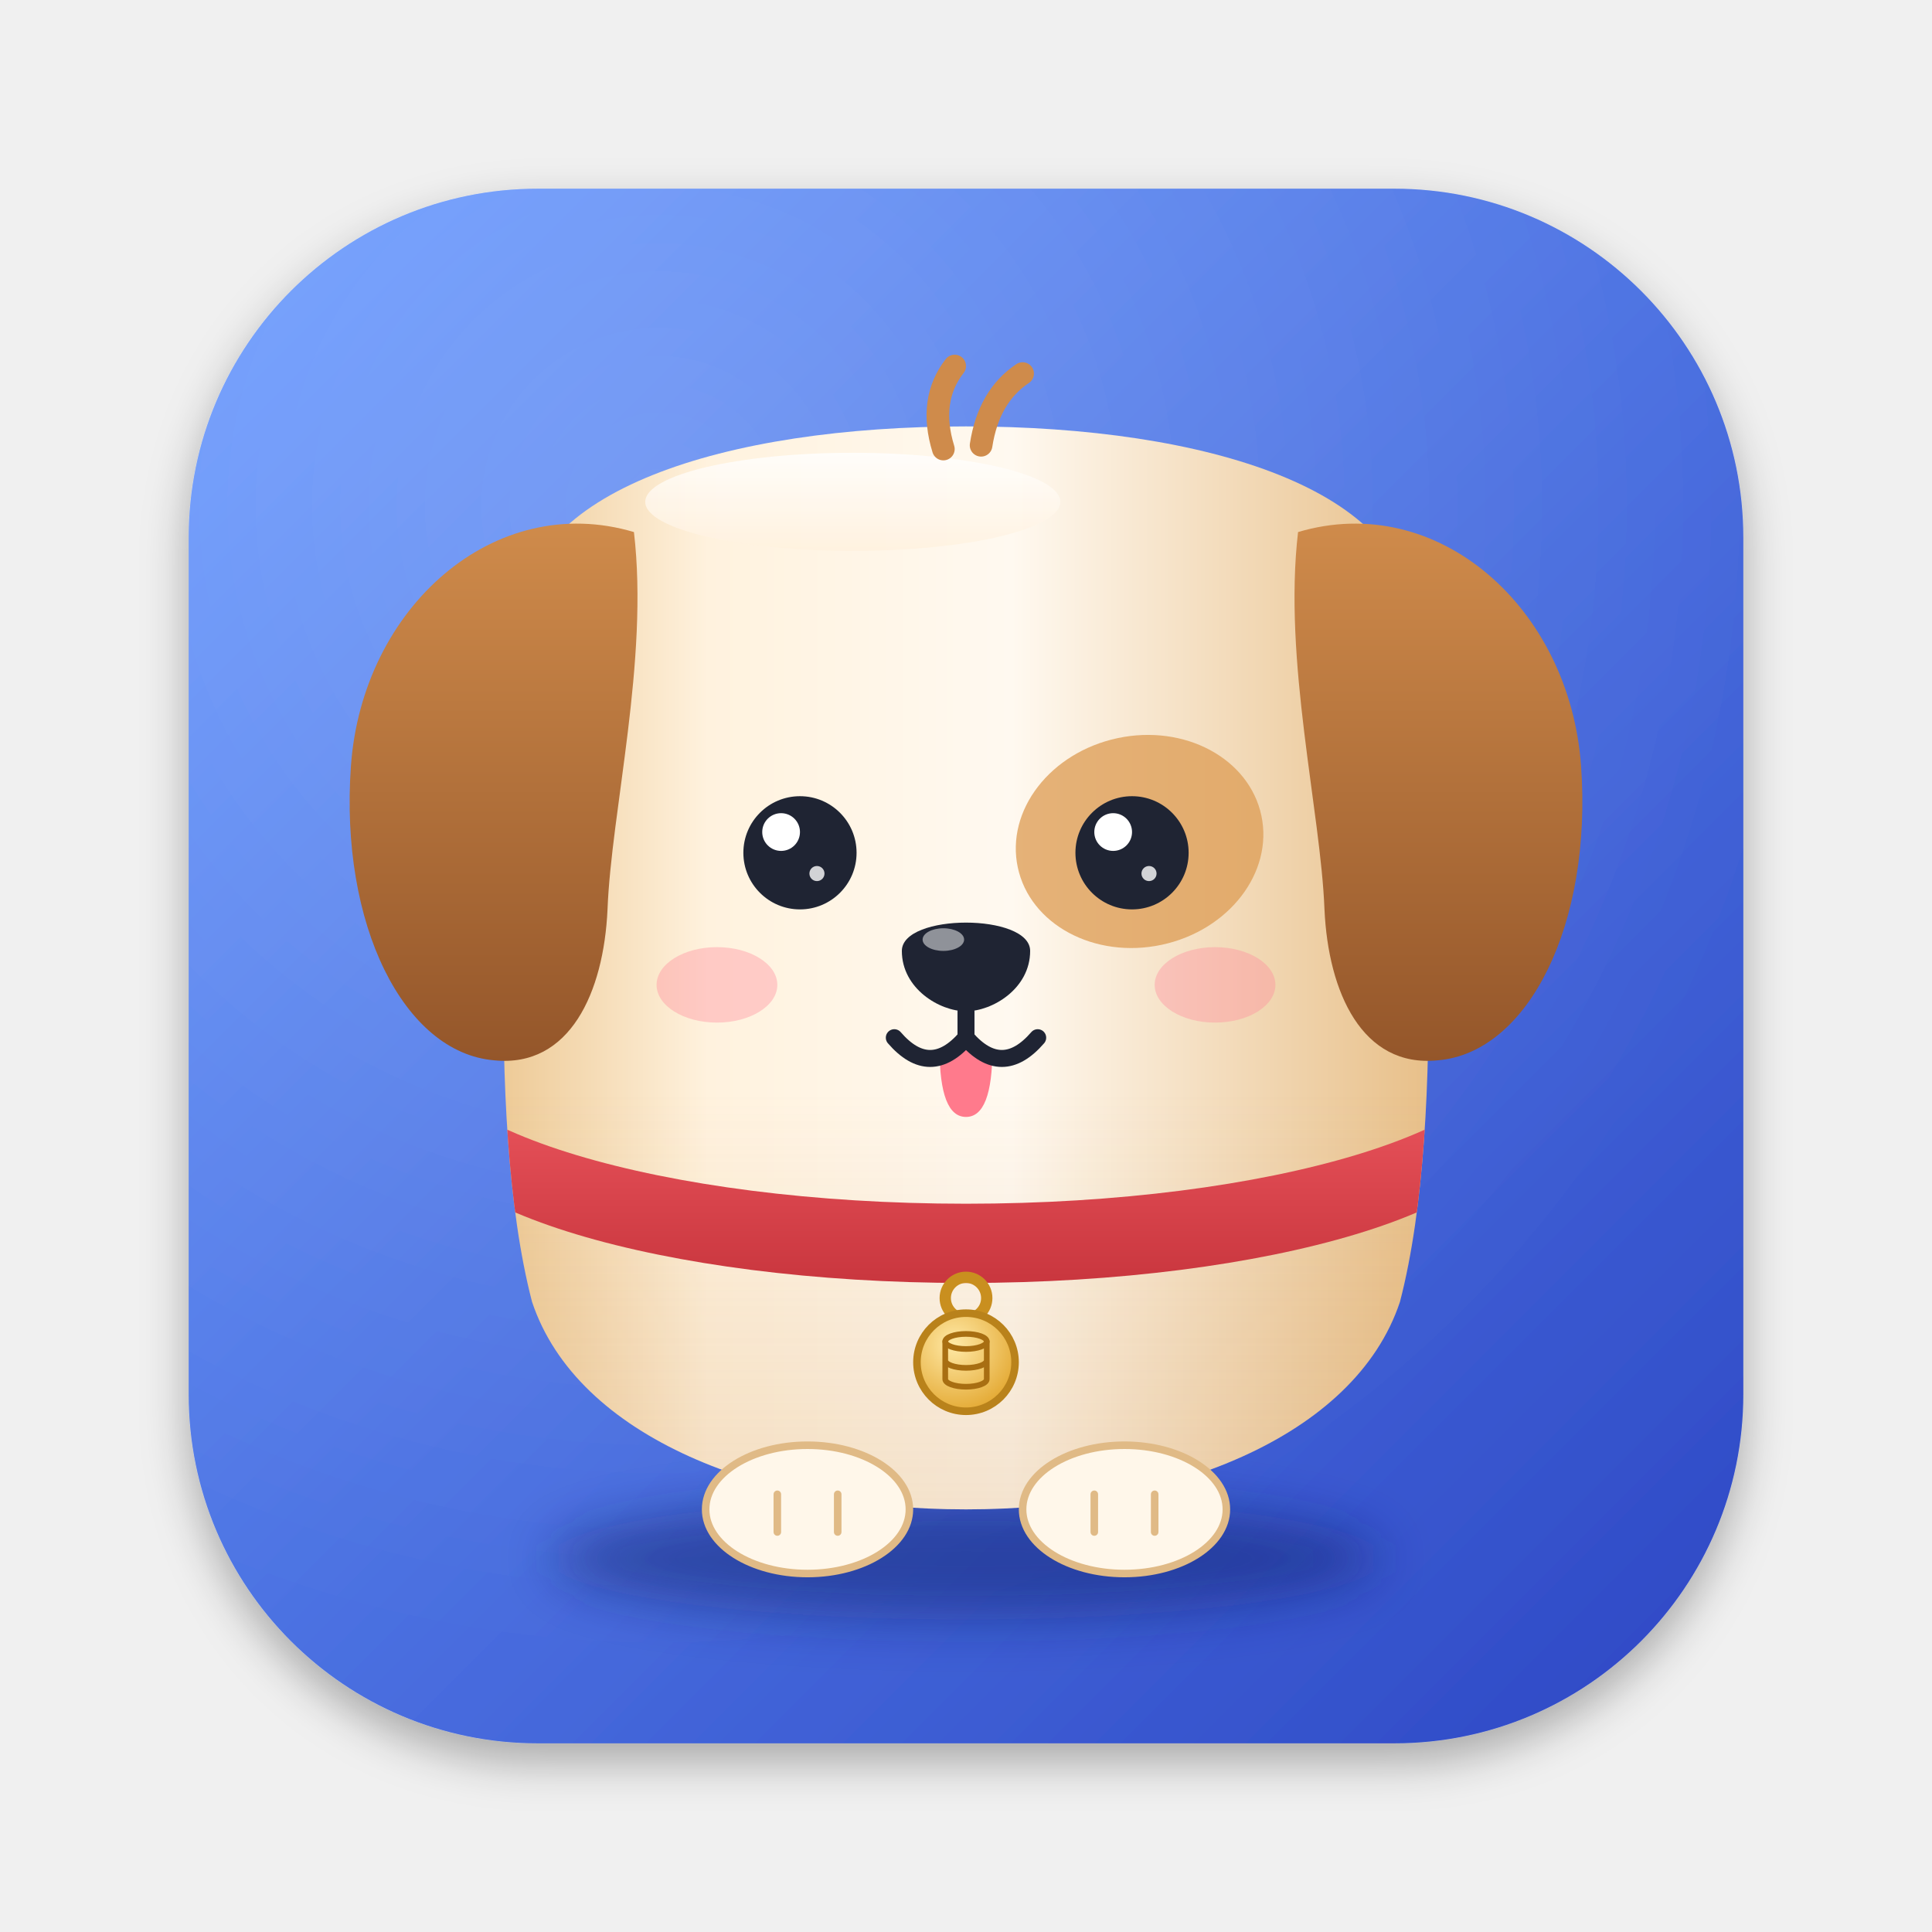
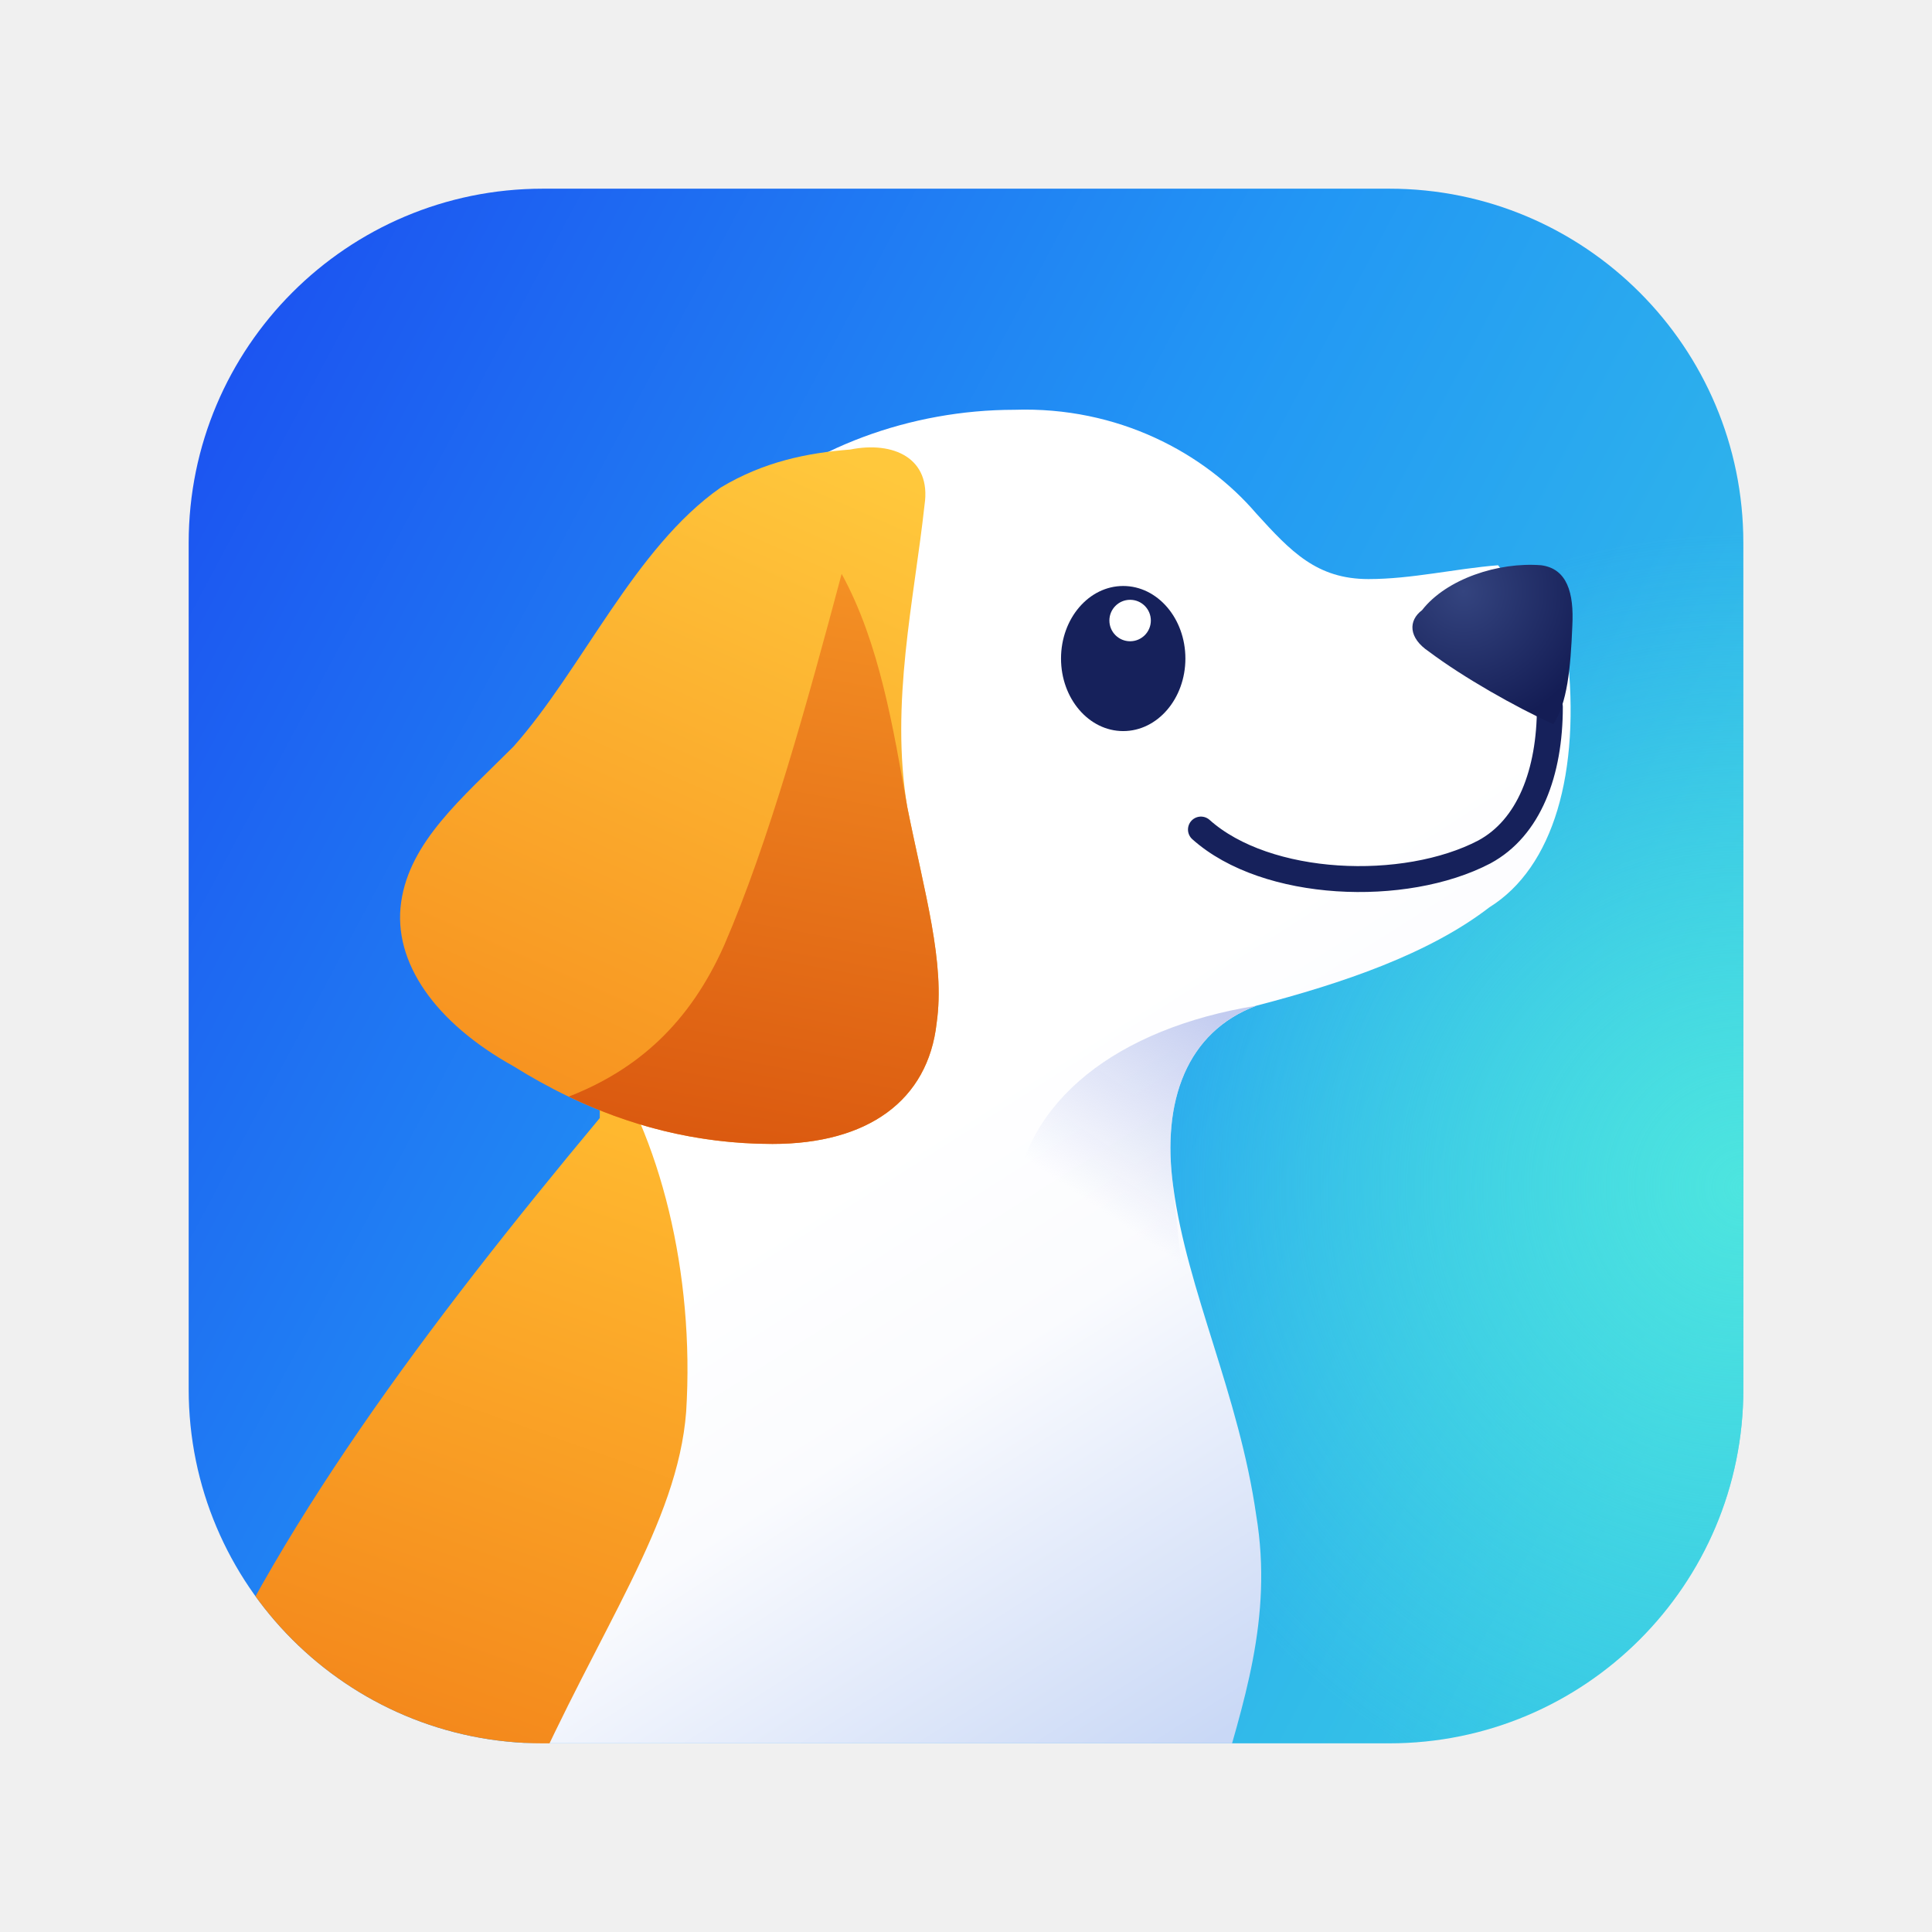
<svg xmlns="http://www.w3.org/2000/svg" width="1024" height="1024" viewBox="0 0 1024 1024">
  <defs>
-     <linearGradient id="bg" x1="0" y1="0" x2="1" y2="1">
-       <stop offset="0" stop-color="#6A9BFF" />
-       <stop offset="1" stop-color="#2D47C4" />
+     <linearGradient id="bg" gradientUnits="userSpaceOnUse" x1="62" y1="220" x2="962" y2="700">
+       <stop offset="0" stop-color="#1C55F1" />
+       <stop offset="0.5" stop-color="#2297F4" />
+       <stop offset="1" stop-color="#36C6E6" />
    </linearGradient>
-     <radialGradient id="bg-glow" cx="0.3" cy="0.2" r="0.75">
-       <stop offset="0" stop-color="#FFFFFF" stop-opacity="0.16" />
-       <stop offset="1" stop-color="#FFFFFF" stop-opacity="0" />
+     <radialGradient id="bg-glow" gradientUnits="userSpaceOnUse" cx="962" cy="640" r="380">
+       <stop offset="0" stop-color="#4DE5DF" />
+       <stop offset="1" stop-color="#4DE5DF" stop-opacity="0" />
    </radialGradient>
-     <linearGradient id="body" x1="0" y1="0" x2="1" y2="0">
-       <stop offset="0" stop-color="#EECB98" />
-       <stop offset="0.22" stop-color="#FFF2DE" />
-       <stop offset="0.55" stop-color="#FFF9F0" />
-       <stop offset="1" stop-color="#E8C08A" />
+     <linearGradient id="body" gradientUnits="userSpaceOnUse" x1="430" y1="640" x2="640" y2="970">
+       <stop offset="0" stop-color="#FFFFFF" />
+       <stop offset="0.35" stop-color="#FAFBFE" />
+       <stop offset="1" stop-color="#C9D8F6" />
    </linearGradient>
-     <linearGradient id="body-shade" x1="0" y1="0" x2="0" y2="1">
-       <stop offset="0.6" stop-color="#C98F4E" stop-opacity="0" />
-       <stop offset="1" stop-color="#C98F4E" stop-opacity="0.22" />
+     <linearGradient id="neck" gradientUnits="userSpaceOnUse" x1="660" y1="540" x2="585" y2="650">
+       <stop offset="0" stop-color="#C3CCF0" />
+       <stop offset="1" stop-color="#C3CCF0" stop-opacity="0" />
    </linearGradient>
-     <linearGradient id="top" x1="0" y1="0" x2="0" y2="1">
-       <stop offset="0" stop-color="#FFFFFF" />
-       <stop offset="1" stop-color="#FFF1DE" />
+     <linearGradient id="ear" gradientUnits="userSpaceOnUse" x1="440" y1="215" x2="270" y2="600">
+       <stop offset="0" stop-color="#FFC83C" />
+       <stop offset="1" stop-color="#F7911F" />
    </linearGradient>
-     <linearGradient id="ear" x1="0" y1="0" x2="0" y2="1">
-       <stop offset="0" stop-color="#CF8B4B" />
-       <stop offset="1" stop-color="#94562A" />
+     <linearGradient id="ear-fold" gradientUnits="userSpaceOnUse" x1="450" y1="290" x2="390" y2="615">
+       <stop offset="0" stop-color="#F49024" />
+       <stop offset="1" stop-color="#DB5A10" />
    </linearGradient>
-     <linearGradient id="collar" x1="0" y1="0" x2="0" y2="1">
-       <stop offset="0" stop-color="#F45E66" />
-       <stop offset="1" stop-color="#C9363E" />
+     <linearGradient id="back" gradientUnits="userSpaceOnUse" x1="320" y1="610" x2="200" y2="950">
+       <stop offset="0" stop-color="#FFB82F" />
+       <stop offset="1" stop-color="#F4891C" />
    </linearGradient>
-     <radialGradient id="tag" cx="0.38" cy="0.32" r="0.75">
-       <stop offset="0" stop-color="#FFE9A6" />
-       <stop offset="1" stop-color="#E2A52C" />
+     <radialGradient id="nose" gradientUnits="userSpaceOnUse" cx="800" cy="295" r="80">
+       <stop offset="0" stop-color="#34447F" />
+       <stop offset="1" stop-color="#141D55" />
    </radialGradient>
-     <clipPath id="body-clip">
-       <path id="body-shape" d="M276 330 C276 260 384 226 512 226 C640 226 748 260 748 330 C754 420 768 590 742 690 C718 762 620 800 512 800 C404 800 306 762 282 690 C256 590 270 420 276 330 Z" />
+     <clipPath id="tile">
+       <rect x="62" y="62" width="900" height="900" rx="205" />
    </clipPath>
-     <filter id="icon-shadow" x="-10%" y="-10%" width="120%" height="125%">
-       <feDropShadow dx="0" dy="10" stdDeviation="12" flood-color="#000000" flood-opacity="0.3" />
-     </filter>
-     <filter id="soft" x="-20%" y="-50%" width="140%" height="200%">
-       <feGaussianBlur stdDeviation="14" />
-     </filter>
  </defs>
-   <g filter="url(#icon-shadow)">
-     <rect x="100" y="100" width="824" height="824" rx="185" fill="url(#bg)" />
-     <rect x="100" y="100" width="824" height="824" rx="185" fill="url(#bg-glow)" />
-   </g>
-   <ellipse cx="512" cy="826" rx="220" ry="32" fill="#0E1E66" opacity="0.45" filter="url(#soft)" />
-   <use href="#body-shape" fill="url(#body)" />
-   <g clip-path="url(#body-clip)">
-     <rect x="240" y="220" width="544" height="600" fill="url(#body-shade)" />
-     <path d="M220 550 A292 88 0 0 0 804 550 V592 A292 88 0 0 1 220 592 Z" fill="url(#collar)" />
-   </g>
-   <circle cx="512" cy="688" r="11" fill="none" stroke="#C98F1F" stroke-width="6" />
-   <circle cx="512" cy="722" r="26" fill="url(#tag)" stroke="#B9821B" stroke-width="4" />
-   <g fill="none" stroke="#A86E12" stroke-width="3" stroke-linecap="round">
-     <ellipse cx="512" cy="711" rx="11" ry="4" />
-     <path d="M501 711 V731 M523 711 V731 M501 721 A11 4 0 0 0 523 721 M501 731 A11 4 0 0 0 523 731" />
-   </g>
-   <g fill="#FFF7EA" stroke="#E0BA86" stroke-width="4">
-     <ellipse cx="428" cy="800" rx="54" ry="34" />
-     <ellipse cx="596" cy="800" rx="54" ry="34" />
-   </g>
-   <g fill="none" stroke="#E0BA86" stroke-width="4" stroke-linecap="round">
-     <path d="M412 792 V812 M444 792 V812" />
-     <path d="M580 792 V812 M612 792 V812" />
-   </g>
-   <g transform="translate(0 -70)">
-     <path d="M336 352 C262 330 192 392 186 476 C180 560 214 628 262 632 C302 636 320 596 322 552 C324 500 344 420 336 352 Z" fill="url(#ear)" />
-     <path d="M688 352 C762 330 832 392 838 476 C844 560 810 628 762 632 C722 636 704 596 702 552 C700 500 680 420 688 352 Z" fill="url(#ear)" />
-   </g>
-   <ellipse cx="452" cy="266" rx="110" ry="26" fill="url(#top)" opacity="0.8" />
-   <path d="M500 238 Q492 212 506 194 M520 236 Q524 210 542 198" fill="none" stroke="#CF8B4B" stroke-width="12" stroke-linecap="round" />
-   <g transform="translate(0 -70)">
-     <ellipse cx="604" cy="516" rx="66" ry="56" transform="rotate(-12 604 516)" fill="#DFA05A" opacity="0.8" />
-     <ellipse cx="380" cy="592" rx="32" ry="20" fill="#FF8A9A" opacity="0.38" />
-     <ellipse cx="644" cy="592" rx="32" ry="20" fill="#FF8A9A" opacity="0.38" />
-     <circle cx="424" cy="522" r="30" fill="#1F2433" />
-     <circle cx="600" cy="522" r="30" fill="#1F2433" />
-     <circle cx="414" cy="511" r="10" fill="#FFFFFF" />
-     <circle cx="590" cy="511" r="10" fill="#FFFFFF" />
-     <circle cx="433" cy="533" r="4" fill="#FFFFFF" opacity="0.8" />
-     <circle cx="609" cy="533" r="4" fill="#FFFFFF" opacity="0.8" />
-     <path d="M498 626 Q498 662 512 662 Q526 662 526 626 Z" fill="#FF7A8C" />
-     <path d="M478 574 C478 554 546 554 546 574 C546 594 526 606 512 606 C498 606 478 594 478 574 Z" fill="#1F2433" />
-     <ellipse cx="500" cy="568" rx="11" ry="6" fill="#FFFFFF" opacity="0.5" />
-     <path d="M512 606 V618 M474 620 Q493 642 512 620 Q531 642 550 620" fill="none" stroke="#1F2433" stroke-width="9" stroke-linecap="round" stroke-linejoin="round" />
+   <g transform="translate(43.24 43.24) scale(0.91556)">
+     <rect x="62" y="62" width="900" height="900" rx="205" fill="url(#bg)" />
+     <rect x="62" y="62" width="900" height="900" rx="205" fill="url(#bg-glow)" />
+     <g clip-path="url(#tile)">
+       <path fill="url(#body)" d="M380 250 C420 212 480 190 540 190 C600 188 650 215 680 250 C700 272 715 288 745 288 C770 288 795 282 820 280 L860 330 C868 400 852 455 815 478 C780 505 730 522 680 535 C640 550 625 590 632 640 C640 700 670 760 680 830 C690 890 672 940 658 990 L250 990 L300 770 L300 650 L310 600 L340 560 Z" />
+       <path fill="url(#neck)" d="M540 650 C545 590 600 548 680 535 C640 550 625 590 632 640 L637 690 L540 690 Z" />
+       <path fill="url(#back)" d="M300 560 C335 610 355 690 350 770 C345 835 300 895 258 990 L60 990 L60 960 C110 840 200 720 300 600 Z" />
+       <path fill="url(#ear)" d="M445 213 C470 208 492 218 488 245 C482 300 468 360 478 420 C488 470 500 510 495 545 C490 590 455 615 400 615 C340 615 290 595 250 570 C205 545 180 510 185 475 C190 440 220 415 250 385 C290 340 320 270 370 235 C395 220 420 215 445 213 Z" />
+       <path fill="url(#ear-fold)" d="M440 285 C420 360 398 440 372 500 C352 545 322 572 282 587.6 C315.6 603.8 355 615 400 615 C455 615 490 590 495 545 C500 510 488 470 478 420 C470 375 462 325 440 285 Z" />
+     </g>
+     <ellipse cx="603" cy="334" rx="36" ry="42" fill="#16215B" />
+     <circle cx="607" cy="312" r="12" fill="#FFFFFF" />
+     <path d="M648 433 C686 467 766 470 812 446 C838 432 850 400 850 362" fill="none" stroke="#16215B" stroke-width="15" stroke-linecap="round" />
+     <path fill="url(#nose)" d="M776 306 C790 288 820 278 845 280 C860 282 864 296 863 315 C862 340 860 360 852 372 C830 362 800 345 780 330 C768 322 768 312 776 306 Z" />
  </g>
</svg>
